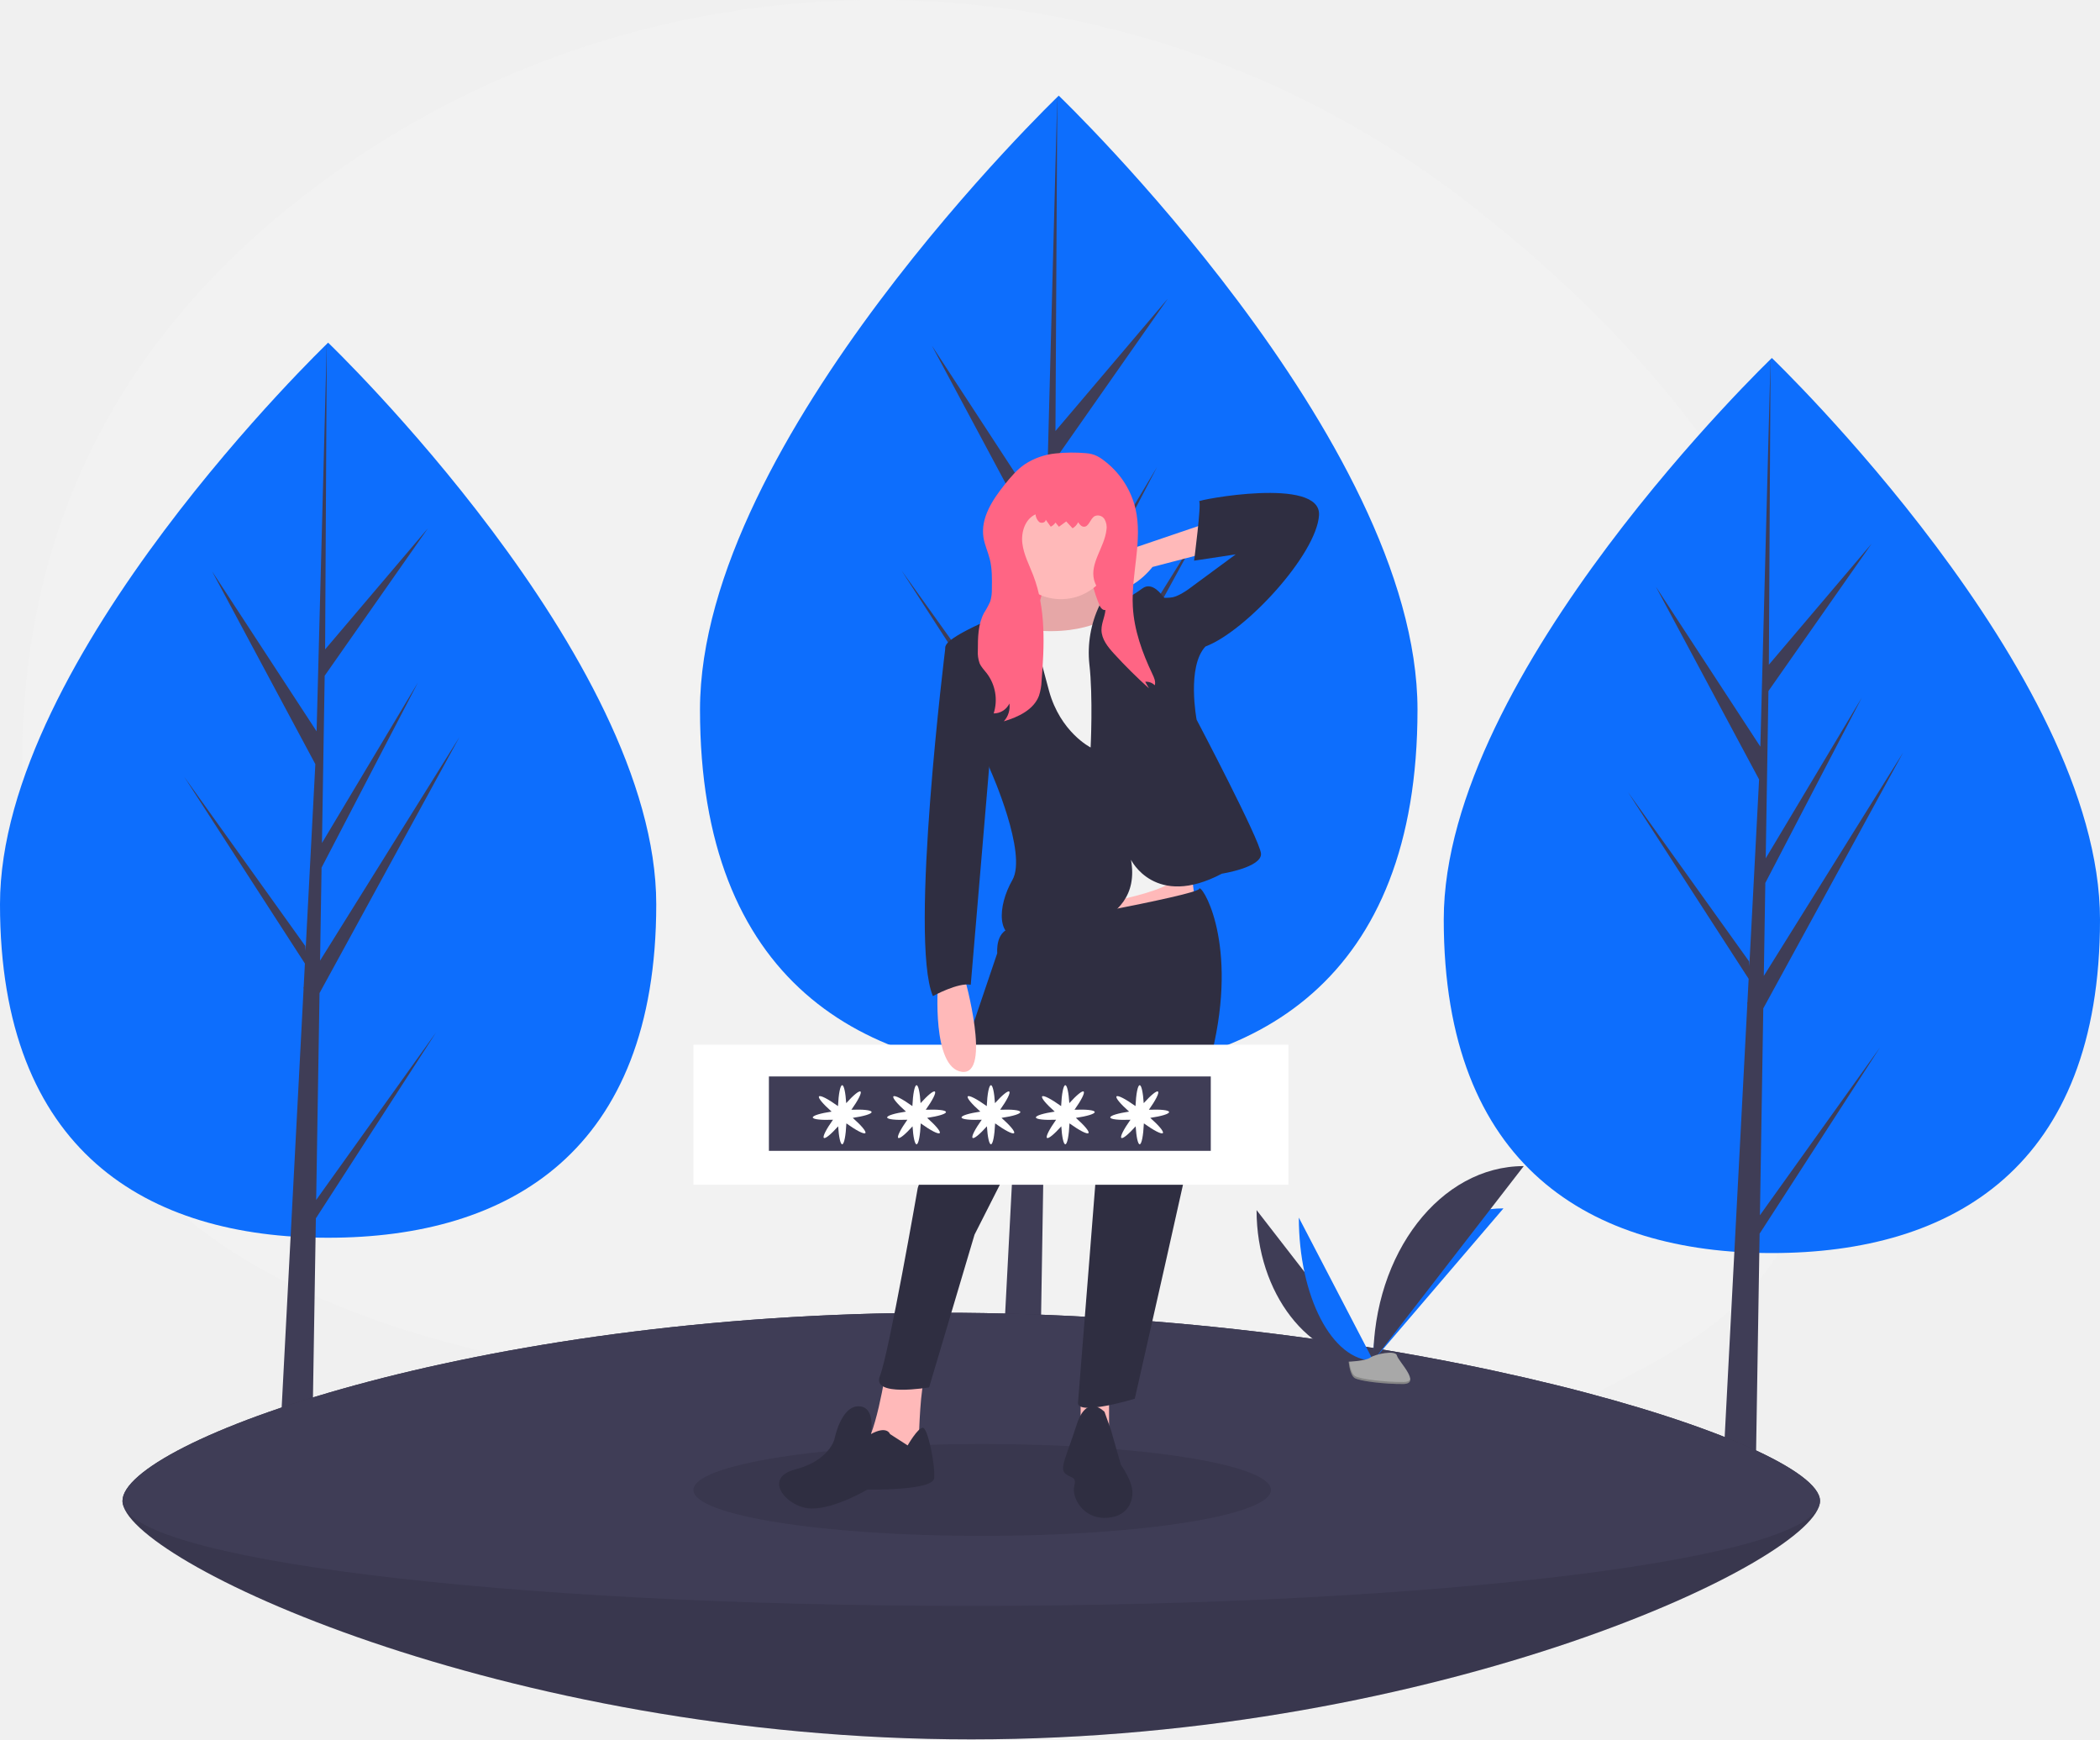
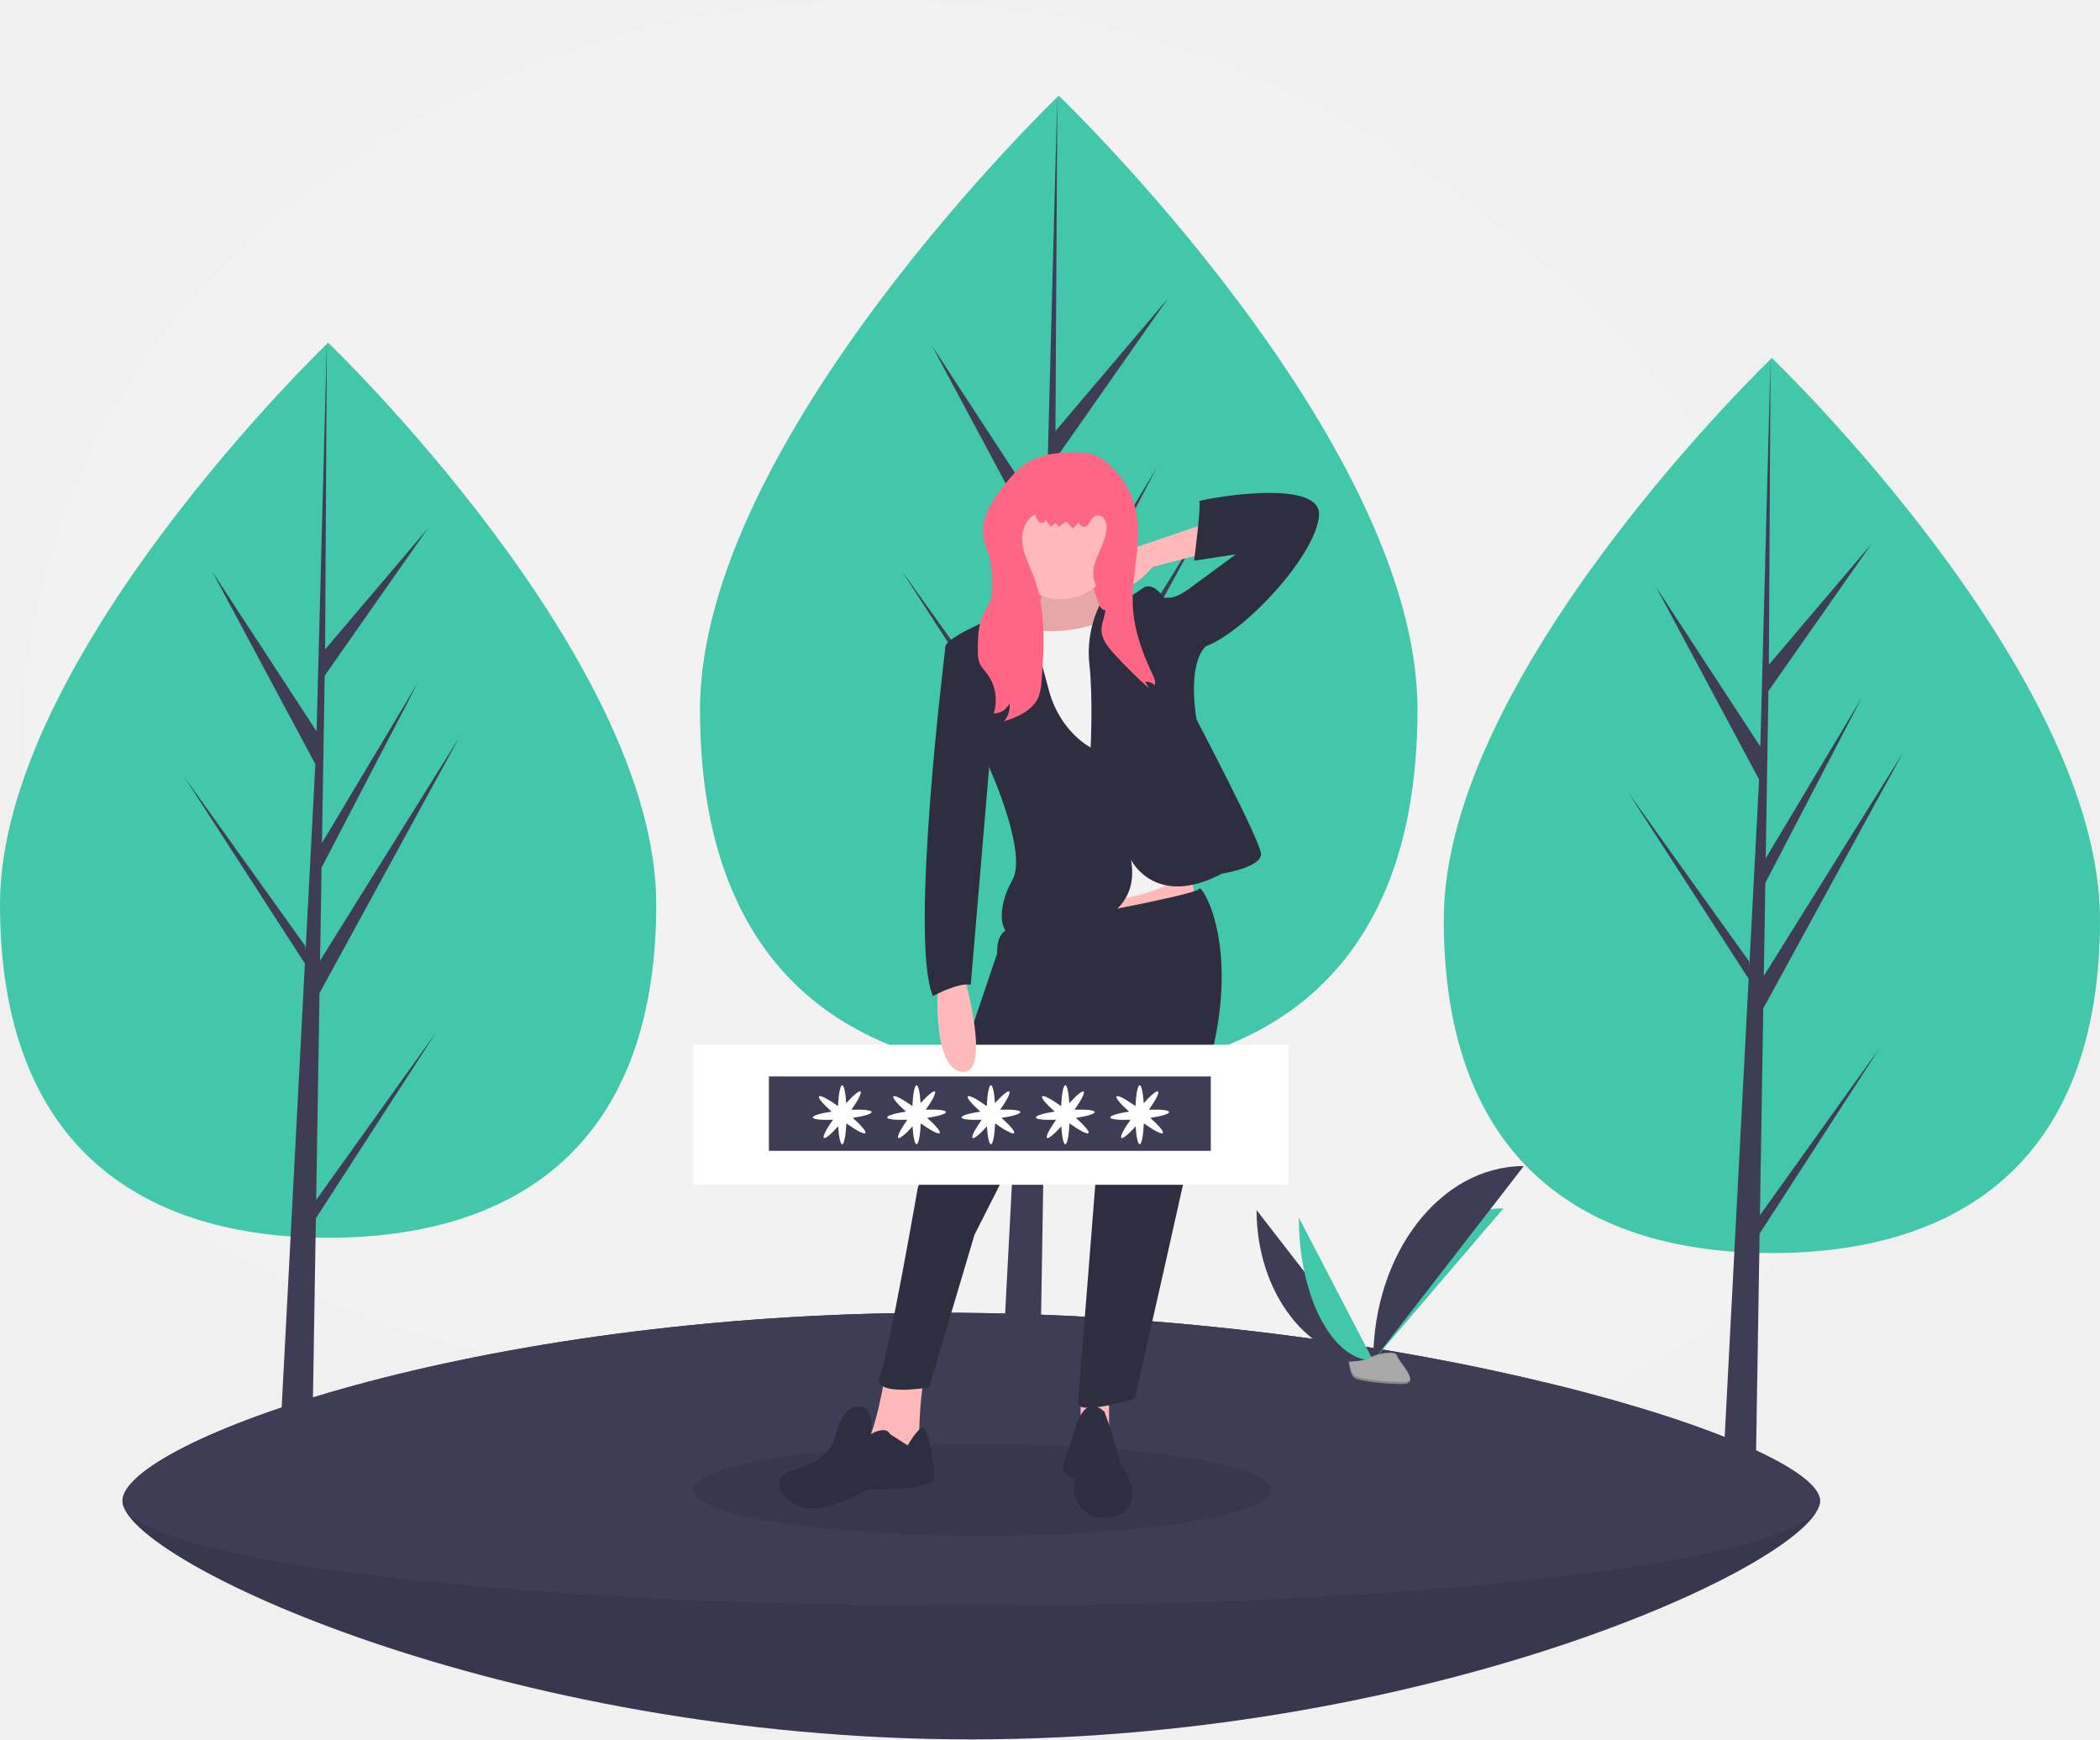
<svg xmlns="http://www.w3.org/2000/svg" data-name="Layer 1" width="960" height="794.981" viewBox="0 0 960 794.981">
  <path d="M968.81,506.952c-5.27,45.15-16.22,81.4-31.25,110.31-20,38.52-54.21,54.04-84.77,70.28a193.277,193.277,0,0,1-27.46,11.94c-55.61,19.3-117.85,14.18-166.74,3.99a657.297,657.297,0,0,0-104.09-13.16q-14.97-.675-29.97-.67c-15.42.02-293.07,5.29-360.67-131.57-16.69-33.76-28.13-75-32.24-125.27-11.63-142.12,52.29-235.46,134.74-296.47,155.97-115.41,369.76-110.57,523.43,7.88C892.15,223.112,987.99,342.522,968.81,506.952Z" transform="translate(-120 -52.50941)" fill="#f2f2f2" />
-   <path d="M420,465.807c0,112.967-67.157,152.411-150,152.411s-150-39.444-150-152.411S270,209.127,270,209.127,420,352.839,420,465.807Z" transform="translate(-120 -52.50941)" fill="#0d6efd" />
+   <path d="M420,465.807c0,112.967-67.157,152.411-150,152.411s-150-39.444-150-152.411S270,209.127,270,209.127,420,352.839,420,465.807Z" transform="translate(-120 -52.50941)" fill="#42c7ab" />
  <polygon points="144.536 548.428 146.072 453.884 210.006 336.921 146.313 439.053 147.003 396.543 191.066 311.921 147.186 385.293 147.186 385.293 148.428 308.836 195.612 241.466 148.623 296.813 149.399 156.618 144.522 342.211 144.923 334.555 96.951 261.126 144.154 349.252 139.684 434.642 139.551 432.375 84.248 355.102 139.383 440.382 138.824 451.061 138.724 451.221 138.77 452.098 127.43 668.739 142.581 668.739 144.399 556.84 199.399 471.769 144.536 548.428" fill="#3f3d56" />
-   <path d="M1080,472.807c0,112.967-67.157,152.411-150,152.411s-150-39.444-150-152.411S930,216.127,930,216.127,1080,359.839,1080,472.807Z" transform="translate(-120 -52.50941)" fill="#0d6efd" />
+   <path d="M1080,472.807c0,112.967-67.157,152.411-150,152.411s-150-39.444-150-152.411S930,216.127,930,216.127,1080,359.839,1080,472.807Z" transform="translate(-120 -52.50941)" fill="#42c7ab" />
  <polygon points="804.536 555.428 806.072 460.884 870.006 343.921 806.313 446.053 807.003 403.543 851.066 318.921 807.186 392.293 807.186 392.293 808.428 315.836 855.612 248.466 808.623 303.813 809.399 163.618 804.522 349.211 804.923 341.555 756.951 268.126 804.154 356.252 799.684 441.642 799.551 439.375 744.248 362.102 799.383 447.382 798.824 458.061 798.724 458.221 798.77 459.098 787.43 675.739 802.581 675.739 804.399 563.84 859.399 478.769 804.536 555.428" fill="#3f3d56" />
-   <path d="M768,376.864c0,123.511-73.425,166.636-164,166.636S440,500.375,440,376.864,604,96.228,604,96.228,768,253.353,768,376.864Z" transform="translate(-120 -52.50941)" fill="#0d6efd" />
+   <path d="M768,376.864c0,123.511-73.425,166.636-164,166.636S440,500.375,440,376.864,604,96.228,604,96.228,768,253.353,768,376.864Z" transform="translate(-120 -52.50941)" fill="#42c7ab" />
  <polygon points="478.026 472.098 479.705 368.73 549.606 240.85 479.969 352.515 480.724 306.037 528.899 213.517 480.923 293.737 480.923 293.737 482.281 210.144 533.869 136.486 482.495 196.999 483.343 43.719 478.011 246.634 478.449 238.263 426 157.981 477.608 254.332 472.721 347.692 472.576 345.213 412.111 260.729 472.393 353.968 471.781 365.643 471.672 365.819 471.722 366.777 459.323 603.638 475.889 603.638 477.876 481.295 538.01 388.284 478.026 472.098" fill="#3f3d56" />
  <path d="M952,738.491c0,26.51-173.714,109-388,109s-388-82.49-388-109,159.714-86,374-86S952,711.981,952,738.491Z" transform="translate(-120 -52.50941)" fill="#3f3d56" />
  <path d="M952,738.491c0,26.51-173.714,109-388,109s-388-82.49-388-109,159.714-86,374-86S952,711.981,952,738.491Z" transform="translate(-120 -52.50941)" opacity="0.1" />
  <path d="M952,738.491c0,26.51-173.714,48-388,48s-388-21.49-388-48,159.714-86,374-86S952,711.981,952,738.491Z" transform="translate(-120 -52.50941)" fill="#3f3d56" />
  <path d="M694.429,605.571c0,38.029,23.857,68.802,53.341,68.802" transform="translate(-120 -52.50941)" fill="#3f3d56" />
-   <path d="M747.769,674.373c0-38.456,26.623-69.575,59.525-69.575" transform="translate(-120 -52.50941)" fill="#0d6efd" />
-   <path d="M713.755,609.019c0,36.124,15.213,65.354,34.014,65.354" transform="translate(-120 -52.50941)" fill="#0d6efd" />
+   <path d="M747.769,674.373c0-38.456,26.623-69.575,59.525-69.575" transform="translate(-120 -52.50941)" fill="#42c7ab" />
+   <path d="M713.755,609.019c0,36.124,15.213,65.354,34.014,65.354" transform="translate(-120 -52.50941)" fill="#42c7ab" />
  <path d="M747.769,674.373c0-49.139,30.773-88.901,68.802-88.901" transform="translate(-120 -52.50941)" fill="#3f3d56" />
  <path d="M736.548,674.858s7.565-.233,9.844-1.856,11.636-3.562,12.202-.958,11.368,12.949,2.828,13.018-19.844-1.33-22.119-2.716S736.548,674.858,736.548,674.858Z" transform="translate(-120 -52.50941)" fill="#a8a8a8" />
  <path d="M761.574,684.155c-8.54.069-19.844-1.33-22.119-2.716-1.733-1.056-2.423-4.843-2.654-6.59-.16.007-.253.01-.253.01s.479,6.101,2.755,7.487,13.579,2.785,22.119,2.716c2.465-.02,3.317-.897,3.27-2.196C764.349,683.65,763.409,684.14,761.574,684.155Z" transform="translate(-120 -52.50941)" opacity="0.2" />
  <ellipse cx="449" cy="680.981" rx="132" ry="21" opacity="0.1" />
  <rect x="494" y="633.981" width="13" height="30" fill="#ffb9b9" />
  <rect x="458" y="228.981" width="50" height="90" fill="#ff6584" />
  <polygon points="544.721 399.312 546.451 413.157 500.88 427.001 495.111 401.62 544.721 399.312" fill="#ffb9b9" />
  <path d="M597.229,318.569s-1.154,10.383-3.461,10.383-10.383,4.038-10.383,4.038l-2.307,10.96,16.152,9.807,26.535-2.884,7.499-11.537-7.499-7.499s-6.345-13.844-4.038-16.729S597.229,318.569,597.229,318.569Z" transform="translate(-120 -52.50941)" fill="#ffb9b9" />
  <path d="M597.229,318.569s-1.154,10.383-3.461,10.383-10.383,4.038-10.383,4.038l-2.307,10.96,16.152,9.807,26.535-2.884,7.499-11.537-7.499-7.499s-6.345-13.844-4.038-16.729S597.229,318.569,597.229,318.569Z" transform="translate(-120 -52.50941)" opacity="0.1" />
  <path d="M525.122,677.948s-5.192,34.611-11.537,36.919,24.228,6.345,24.228,6.345l2.307-12.691s.577-23.074,2.884-26.535S525.122,677.948,525.122,677.948Z" transform="translate(-120 -52.50941)" fill="#ffb9b9" />
  <path d="M583.961,476.627s83.644-14.998,84.221-17.882,17.306,21.92,6.922,70.376S638.762,691.793,638.762,691.793s-26.535,8.076-25.958,1.731,9.23-116.524,9.23-116.524L616.265,530.274l-9.807,5.769L565.502,616.802,544.735,686.601s-26.535,4.615-22.497-5.192,17.306-85.951,17.306-85.951l36.342-107.295S574.731,476.627,583.961,476.627Z" transform="translate(-120 -52.50941)" fill="#2f2e41" />
  <circle cx="485.016" cy="249.619" r="24.228" fill="#ffb9b9" />
  <path d="M630.109,332.413s-11.537,10.96-38.649,8.076,7.499,61.723,7.499,61.723L609.919,467.397s48.456-5.769,50.186-16.729S630.109,332.413,630.109,332.413Z" transform="translate(-120 -52.50941)" fill="#f2f2f2" />
  <path d="M618.572,394.137s-13.844-6.922-19.036-25.958-9.807-38.649-12.691-38.072c-2.435.487-25.021,9.199-32.341,15.024-1.35,1.074-2.18,2.05-2.27,2.858-.577,5.192,20.767,57.108,20.767,57.108s16.729,37.495,9.807,49.609-7.499,27.689,5.192,26.535,54.801-3.461,49.033-35.765c0,0,10.96,22.497,41.533,6.345,0,0,18.459-2.884,17.882-9.23S667.028,381.446,667.028,381.446s-4.615-24.228,4.038-33.458l-19.613-23.074s-4.615-6.922-9.23-3.461-14.998,9.23-16.729,9.807-2.868-2.073-2.868-2.073a50.154,50.154,0,0,0-4.631,26.878C619.726,371.062,618.572,394.137,618.572,394.137Z" transform="translate(-120 -52.50941)" fill="#2f2e41" />
  <path d="M526.853,707.945s-1.288-4.038-8.72,0c0,0,2.375-12.691-5.701-12.691S501.471,710.252,501.471,710.252s-2.307,9.807-17.882,13.844-3.461,17.882,7.499,17.882,25.382-8.653,25.382-8.653,29.996.577,30.573-5.192-2.884-23.074-5.192-23.074-6.922,8.076-6.922,8.076Z" transform="translate(-120 -52.50941)" fill="#2f2e41" />
  <path d="M624.918,697.793s-8.076-8.653-12.691,5.769-8.076,20.19-5.192,22.497,5.192,1.154,4.038,5.769,3.461,14.421,13.844,14.421,13.268-7.499,12.691-12.691-5.192-11.537-5.192-11.537l-4.615-16.152Z" transform="translate(-120 -52.50941)" fill="#2f2e41" />
  <path d="M670.489,292.033l-30.573,10.383s-27.689,16.152-15.575,19.613,22.497-10.383,22.497-10.383l26.535-6.922Z" transform="translate(-120 -52.50941)" fill="#ffb9b9" />
  <path d="M588.532,264.663c-3.63,2.487-6.52,5.893-9.267,9.329-5.583,6.983-11.052,15.323-9.677,24.157.522,3.355,2.014,6.478,2.853,9.768,1.133,4.44,1.058,9.087.977,13.669a18.459,18.459,0,0,1-.715,5.764,37.991,37.991,0,0,1-2.842,5.254c-2.778,5.175-2.846,11.323-2.849,17.197a14.666,14.666,0,0,0,.791,5.832c.759,1.766,2.171,3.151,3.342,4.675a20.165,20.165,0,0,1,3.108,18.269,7.914,7.914,0,0,0,7.19-4.534,10.024,10.024,0,0,1-2.563,8.152c6.603-1.962,13.682-5.271,16.092-11.724a24.847,24.847,0,0,0,1.185-6.776c1.282-16.188,2.014-32.981-3.791-48.146-1.857-4.852-4.385-9.548-5.008-14.706s1.281-11.118,6.019-13.248a5.464,5.464,0,0,0,1.65,3.476c1.055.783,3.005.292,3.024-1.022l2.289,3.187a5.592,5.592,0,0,0,2.174-1.896l1.569,1.921,3.337-2.428,2.898,3.125a6.166,6.166,0,0,0,2.544-2.769c.623.931,1.394,1.955,2.51,2.056,2.43.22,2.932-3.637,5.055-4.84a3.583,3.583,0,0,1,4.472,1.355,7.299,7.299,0,0,1,.9,4.943c-.879,7.932-7.647,15.17-5.64,22.894,1.128,4.343,4.929,7.826,5.215,12.305.229,3.579-1.875,6.965-1.843,10.551.038,4.203,2.941,7.772,5.776,10.875q7.568,8.284,15.931,15.792l-1.722-3.013a5.592,5.592,0,0,1,4.386,1.613c.495-1.732-.326-3.537-1.1-5.163-4.638-9.739-8.382-20.108-8.941-30.88-.777-14.973,4.606-30.18,1.194-44.78a38.655,38.655,0,0,0-13.029-20.828c-3.156-2.598-5.548-4.154-9.635-4.44a72.721,72.721,0,0,0-13.725.108A31.418,31.418,0,0,0,588.532,264.663Z" transform="translate(-120 -52.50941)" fill="#ff6584" />
  <path d="M646.838,325.491s6.345.577,9.23,0,6.922-3.461,6.922-3.461l21.92-16.152-19.036,2.884s3.461-26.535,2.307-27.112,55.955-11.537,54.801,6.345-33.458,53.071-51.917,59.993L658.952,349.719Z" transform="translate(-120 -52.50941)" fill="#2f2e41" />
  <rect x="317" y="477.491" width="272" height="64" fill="#fff" />
  <rect x="351.5" y="491.991" width="202" height="34" fill="#3f3d56" />
  <path d="M518.442,560.754c-.081-.872-3.937-1.26-9.228-1.042,3.066-4.317,4.842-7.762,4.155-8.305-.648-.512-3.3,1.701-6.529,5.296C506.535,551.881,505.826,548.5,505,548.5c-.901,0-1.662,4.023-1.913,9.551-4.493-3.231-8.122-5.128-8.68-4.421-.533.675,1.895,3.526,5.756,6.936-5.095.756-8.685,1.823-8.605,2.679.081.872,3.937,1.26,9.228,1.042-3.066,4.317-4.842,7.762-4.155,8.305.648.512,3.3-1.701,6.529-5.296C503.465,572.119,504.174,575.5,505,575.5c.901,0,1.662-4.023,1.913-9.551,4.493,3.231,8.122,5.128,8.68,4.421.533-.675-1.895-3.526-5.756-6.936C514.932,562.677,518.522,561.61,518.442,560.754Z" transform="translate(-120 -52.50941)" fill="#fff" />
  <path d="M552.442,560.754c-.081-.872-3.937-1.26-9.228-1.042,3.066-4.317,4.842-7.762,4.155-8.305-.648-.512-3.3,1.701-6.529,5.296C540.535,551.881,539.826,548.5,539,548.5c-.901,0-1.662,4.023-1.913,9.551-4.493-3.231-8.122-5.128-8.68-4.421-.533.675,1.895,3.526,5.756,6.936-5.095.756-8.685,1.823-8.605,2.679.081.872,3.937,1.26,9.228,1.042-3.066,4.317-4.842,7.762-4.155,8.305.648.512,3.3-1.701,6.529-5.296C537.465,572.119,538.174,575.5,539,575.5c.901,0,1.662-4.023,1.913-9.551,4.493,3.231,8.122,5.128,8.68,4.421.533-.675-1.895-3.526-5.756-6.936C548.932,562.677,552.522,561.61,552.442,560.754Z" transform="translate(-120 -52.50941)" fill="#fff" />
  <path d="M586.442,560.754c-.081-.872-3.937-1.26-9.228-1.042,3.066-4.317,4.842-7.762,4.155-8.305-.648-.512-3.3,1.701-6.529,5.296C574.535,551.881,573.826,548.5,573,548.5c-.901,0-1.662,4.023-1.913,9.551-4.493-3.231-8.122-5.128-8.68-4.421-.533.675,1.895,3.526,5.756,6.936-5.095.756-8.685,1.823-8.605,2.679.081.872,3.937,1.26,9.228,1.042-3.066,4.317-4.842,7.762-4.155,8.305.648.512,3.3-1.701,6.529-5.296C571.465,572.119,572.174,575.5,573,575.5c.901,0,1.662-4.023,1.913-9.551,4.493,3.231,8.122,5.128,8.68,4.421.533-.675-1.895-3.526-5.756-6.936C582.932,562.677,586.522,561.61,586.442,560.754Z" transform="translate(-120 -52.50941)" fill="#fff" />
  <path d="M620.442,560.754c-.081-.872-3.937-1.26-9.228-1.042,3.066-4.317,4.842-7.762,4.155-8.305-.648-.512-3.3,1.701-6.529,5.296C608.535,551.881,607.826,548.5,607,548.5c-.901,0-1.662,4.023-1.913,9.551-4.493-3.231-8.122-5.128-8.68-4.421-.533.675,1.895,3.526,5.756,6.936-5.095.756-8.685,1.823-8.605,2.679.081.872,3.937,1.26,9.228,1.042-3.066,4.317-4.842,7.762-4.155,8.305.648.512,3.3-1.701,6.529-5.296C605.465,572.119,606.174,575.5,607,575.5c.901,0,1.662-4.023,1.913-9.551,4.493,3.231,8.122,5.128,8.68,4.421.533-.675-1.895-3.526-5.756-6.936C616.932,562.677,620.522,561.61,620.442,560.754Z" transform="translate(-120 -52.50941)" fill="#fff" />
  <path d="M654.442,560.754c-.081-.872-3.937-1.26-9.228-1.042,3.066-4.317,4.842-7.762,4.155-8.305-.648-.512-3.3,1.701-6.529,5.296C642.535,551.881,641.826,548.5,641,548.5c-.901,0-1.662,4.023-1.913,9.551-4.493-3.231-8.122-5.128-8.68-4.421-.533.675,1.895,3.526,5.756,6.936-5.095.756-8.685,1.823-8.605,2.679.081.872,3.937,1.26,9.228,1.042-3.066,4.317-4.842,7.762-4.155,8.305.648.512,3.3-1.701,6.529-5.296C639.465,572.119,640.174,575.5,641,575.5c.901,0,1.662-4.023,1.913-9.551,4.493,3.231,8.122,5.128,8.68,4.421.533-.675-1.895-3.526-5.756-6.936C650.932,562.677,654.522,561.61,654.442,560.754Z" transform="translate(-120 -52.50941)" fill="#fff" />
  <path d="M548.773,502.585s-2.884,38.072,10.96,39.803,1.154-43.264,1.154-43.264Z" transform="translate(-120 -52.50941)" fill="#ffb9b9" />
  <path d="M556.272,346.835l-4.038,1.154s-16.729,133.83-5.769,159.788c0,0,11.537-6.345,17.306-5.192l9.23-109.025Z" transform="translate(-120 -52.50941)" fill="#2f2e41" />
</svg>
